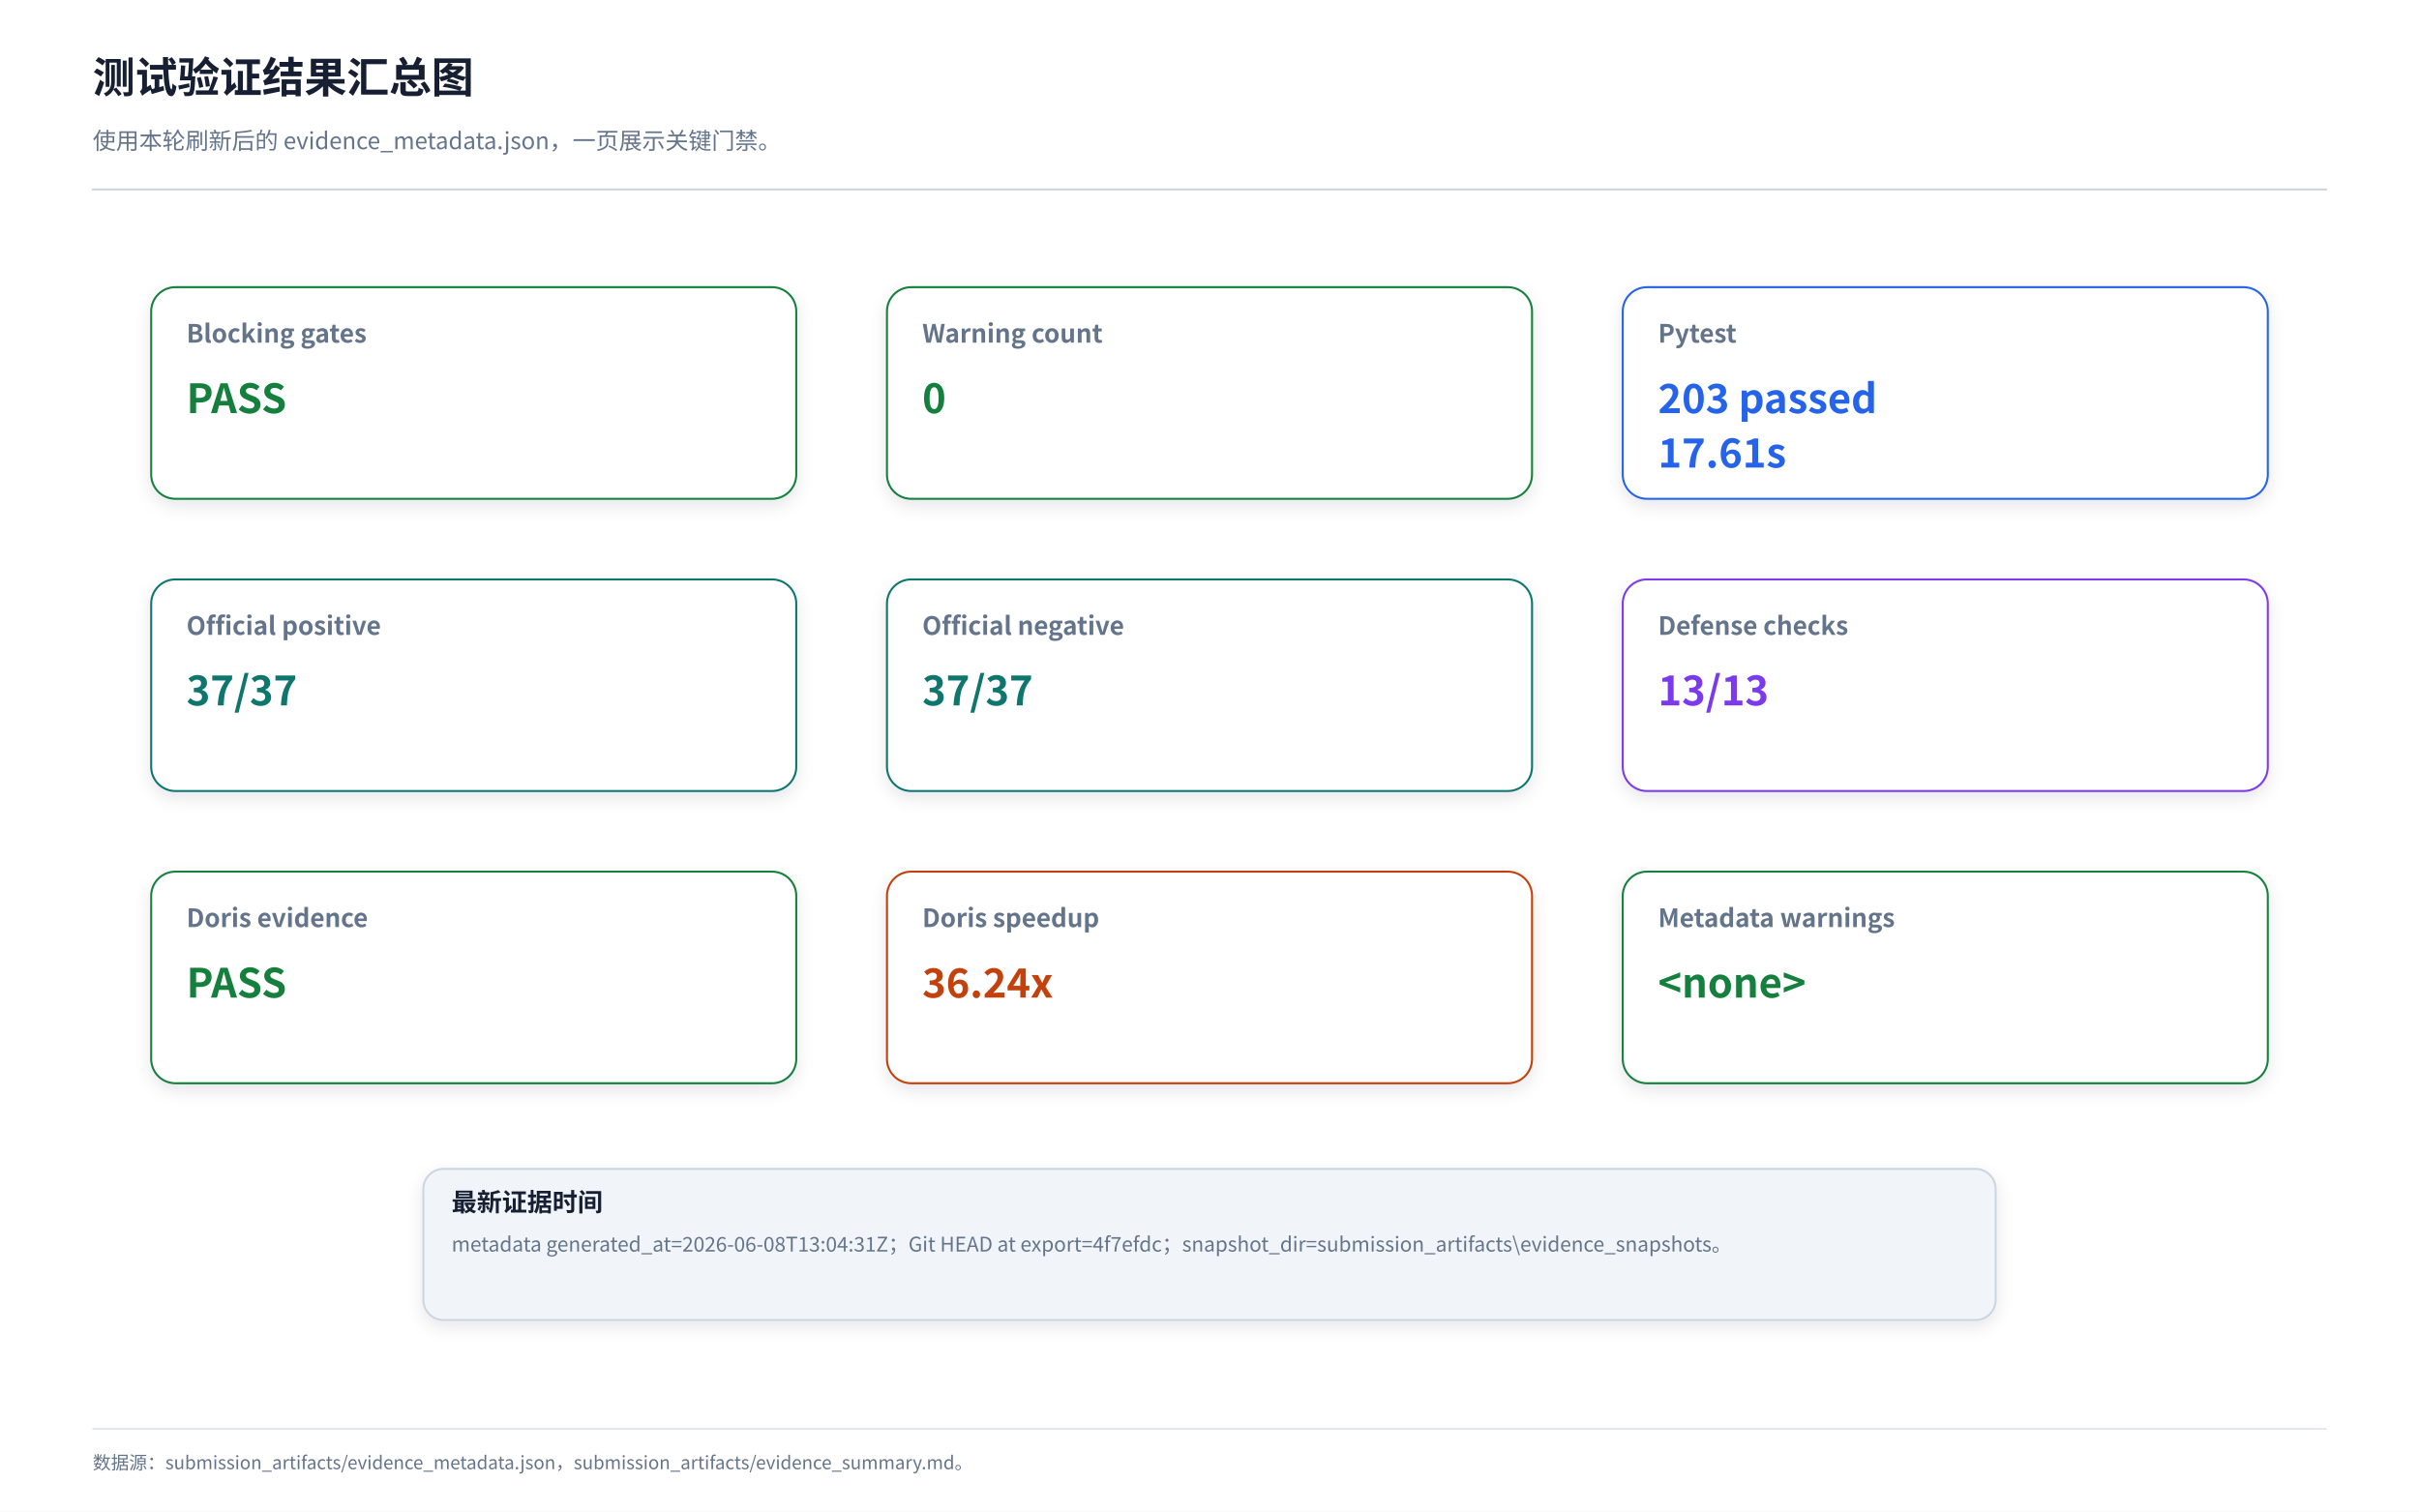
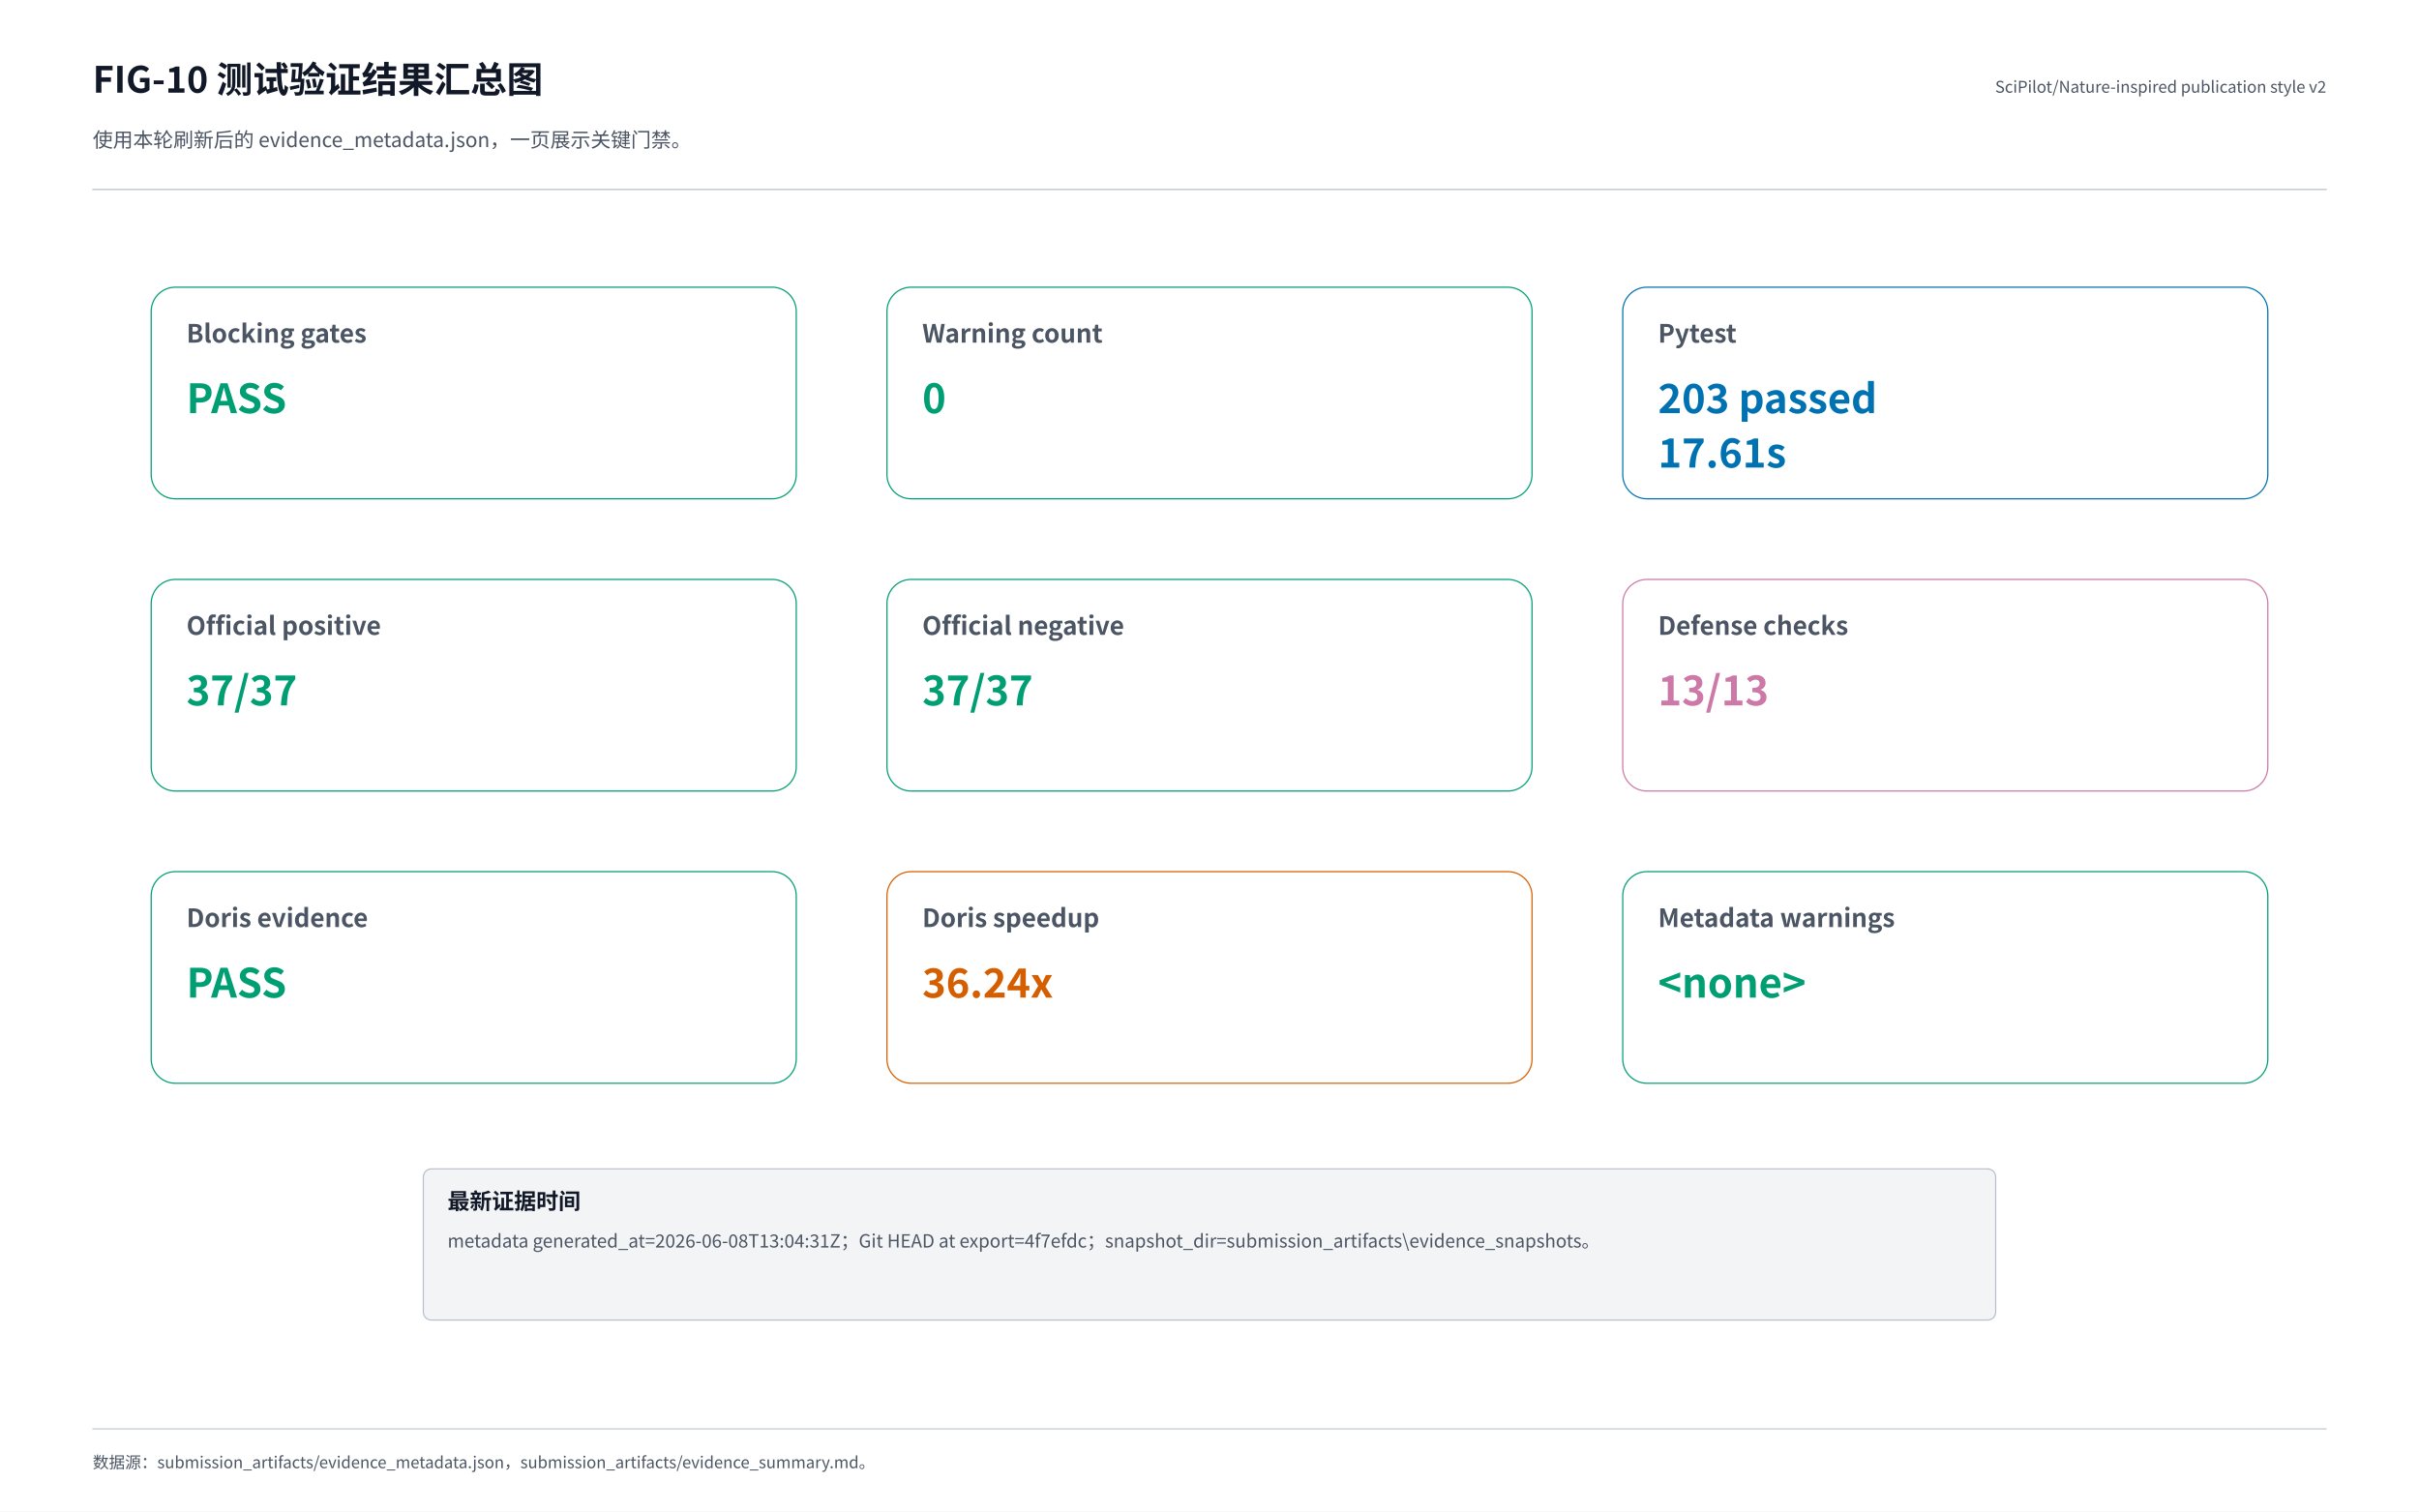
- <svg xmlns="http://www.w3.org/2000/svg" width="2400" height="1500" viewBox="0 0 2400 1500" role="img" aria-label="测试验证结果汇总图">
+ <svg xmlns="http://www.w3.org/2000/svg" width="2400" height="1500" viewBox="0 0 2400 1500" role="img" aria-label="FIG-10  测试验证结果汇总图">
  <rect x="0" y="0" width="2400" height="1500" fill="#ffffff" />
  <defs>
    <marker id="arrow" markerWidth="12" markerHeight="12" refX="10" refY="6" orient="auto">
-       <path d="M2,2 L10,6 L2,10 Z" fill="#475569" />
+       <path d="M2,2 L10,6 L2,10 Z" fill="#4b5563" />
    </marker>
-     <filter id="shadow" x="-10%" y="-10%" width="120%" height="130%">
-       <feDropShadow dx="0" dy="6" stdDeviation="8" flood-color="#0f172a" flood-opacity="0.10" />
-     </filter>
  </defs>
-   <text x="92.0" y="92.0" font-family="Microsoft YaHei, SimSun, Noto Sans CJK SC, Arial, sans-serif" font-size="42" font-weight="800" fill="#172033" text-anchor="start">
-     <tspan x="92.0" dy="0.0">测试验证结果汇总图</tspan>
+   <text x="92.0" y="92.0" font-family="Microsoft YaHei, SimSun, Noto Sans CJK SC, Arial, sans-serif" font-size="36" font-weight="800" fill="#111827" text-anchor="start">
+     <tspan x="92.0" dy="0.0">FIG-10  测试验证结果汇总图</tspan>
  </text>
-   <text x="92.0" y="148.0" font-family="Microsoft YaHei, SimSun, Noto Sans CJK SC, Arial, sans-serif" font-size="23" font-weight="400" fill="#64748b" text-anchor="start">
+   <text x="92.0" y="146.0" font-family="Microsoft YaHei, SimSun, Noto Sans CJK SC, Arial, sans-serif" font-size="20" font-weight="400" fill="#4b5563" text-anchor="start">
    <tspan x="92.0" dy="0.0">使用本轮刷新后的 evidence_metadata.json，一页展示关键门禁。</tspan>
  </text>
-   <line x1="92.0" y1="188.0" x2="2308.0" y2="188.0" stroke="#cbd5e1" stroke-width="2" stroke-linecap="round" />
-   <rect x="150.0" y="285.0" width="640.0" height="210.0" rx="24" fill="#ffffff" stroke="#15803d" stroke-width="2" filter="url(#shadow)" />
-   <text x="185.0" y="340.0" font-family="Microsoft YaHei, SimSun, Noto Sans CJK SC, Arial, sans-serif" font-size="25" font-weight="700" fill="#64748b" text-anchor="start">
+   <text x="2308.0" y="92.0" font-family="Microsoft YaHei, SimSun, Noto Sans CJK SC, Arial, sans-serif" font-size="16" font-weight="400" fill="#4b5563" text-anchor="end">
+     <tspan x="2308.0" dy="0.0">SciPilot/Nature-inspired publication style v2</tspan>
+   </text>
+   <line x1="92.0" y1="188.0" x2="2308.0" y2="188.0" stroke="#b8c0cc" stroke-width="1.2" stroke-linecap="round" />
+   <rect x="150.0" y="285.0" width="640.0" height="210.0" rx="24" fill="#ffffff" stroke="#009E73" stroke-width="1.2" />
+   <text x="185.0" y="340.0" font-family="Microsoft YaHei, SimSun, Noto Sans CJK SC, Arial, sans-serif" font-size="25" font-weight="700" fill="#4b5563" text-anchor="start">
    <tspan x="185.0" dy="0.0">Blocking gates</tspan>
  </text>
-   <text x="185.0" y="410.0" font-family="Microsoft YaHei, SimSun, Noto Sans CJK SC, Arial, sans-serif" font-size="40" font-weight="900" fill="#15803d" text-anchor="start">
+   <text x="185.0" y="410.0" font-family="Microsoft YaHei, SimSun, Noto Sans CJK SC, Arial, sans-serif" font-size="40" font-weight="900" fill="#009E73" text-anchor="start">
    <tspan x="185.0" dy="0.0">PASS</tspan>
  </text>
-   <rect x="880.0" y="285.0" width="640.0" height="210.0" rx="24" fill="#ffffff" stroke="#15803d" stroke-width="2" filter="url(#shadow)" />
-   <text x="915.0" y="340.0" font-family="Microsoft YaHei, SimSun, Noto Sans CJK SC, Arial, sans-serif" font-size="25" font-weight="700" fill="#64748b" text-anchor="start">
+   <rect x="880.0" y="285.0" width="640.0" height="210.0" rx="24" fill="#ffffff" stroke="#009E73" stroke-width="1.2" />
+   <text x="915.0" y="340.0" font-family="Microsoft YaHei, SimSun, Noto Sans CJK SC, Arial, sans-serif" font-size="25" font-weight="700" fill="#4b5563" text-anchor="start">
    <tspan x="915.0" dy="0.0">Warning count</tspan>
  </text>
-   <text x="915.0" y="410.0" font-family="Microsoft YaHei, SimSun, Noto Sans CJK SC, Arial, sans-serif" font-size="40" font-weight="900" fill="#15803d" text-anchor="start">
+   <text x="915.0" y="410.0" font-family="Microsoft YaHei, SimSun, Noto Sans CJK SC, Arial, sans-serif" font-size="40" font-weight="900" fill="#009E73" text-anchor="start">
    <tspan x="915.0" dy="0.0">0</tspan>
  </text>
-   <rect x="1610.0" y="285.0" width="640.0" height="210.0" rx="24" fill="#ffffff" stroke="#2563eb" stroke-width="2" filter="url(#shadow)" />
-   <text x="1645.0" y="340.0" font-family="Microsoft YaHei, SimSun, Noto Sans CJK SC, Arial, sans-serif" font-size="25" font-weight="700" fill="#64748b" text-anchor="start">
+   <rect x="1610.0" y="285.0" width="640.0" height="210.0" rx="24" fill="#ffffff" stroke="#0072B2" stroke-width="1.2" />
+   <text x="1645.0" y="340.0" font-family="Microsoft YaHei, SimSun, Noto Sans CJK SC, Arial, sans-serif" font-size="25" font-weight="700" fill="#4b5563" text-anchor="start">
    <tspan x="1645.0" dy="0.0">Pytest</tspan>
  </text>
-   <text x="1645.0" y="410.0" font-family="Microsoft YaHei, SimSun, Noto Sans CJK SC, Arial, sans-serif" font-size="40" font-weight="900" fill="#2563eb" text-anchor="start">
+   <text x="1645.0" y="410.0" font-family="Microsoft YaHei, SimSun, Noto Sans CJK SC, Arial, sans-serif" font-size="40" font-weight="900" fill="#0072B2" text-anchor="start">
    <tspan x="1645.0" dy="0.0">203 passed</tspan>
    <tspan x="1645.0" dy="54.0">17.61s</tspan>
  </text>
-   <rect x="150.0" y="575.0" width="640.0" height="210.0" rx="24" fill="#ffffff" stroke="#0f766e" stroke-width="2" filter="url(#shadow)" />
-   <text x="185.0" y="630.0" font-family="Microsoft YaHei, SimSun, Noto Sans CJK SC, Arial, sans-serif" font-size="25" font-weight="700" fill="#64748b" text-anchor="start">
+   <rect x="150.0" y="575.0" width="640.0" height="210.0" rx="24" fill="#ffffff" stroke="#009E73" stroke-width="1.2" />
+   <text x="185.0" y="630.0" font-family="Microsoft YaHei, SimSun, Noto Sans CJK SC, Arial, sans-serif" font-size="25" font-weight="700" fill="#4b5563" text-anchor="start">
    <tspan x="185.0" dy="0.0">Official positive</tspan>
  </text>
-   <text x="185.0" y="700.0" font-family="Microsoft YaHei, SimSun, Noto Sans CJK SC, Arial, sans-serif" font-size="40" font-weight="900" fill="#0f766e" text-anchor="start">
+   <text x="185.0" y="700.0" font-family="Microsoft YaHei, SimSun, Noto Sans CJK SC, Arial, sans-serif" font-size="40" font-weight="900" fill="#009E73" text-anchor="start">
    <tspan x="185.0" dy="0.0">37/37</tspan>
  </text>
-   <rect x="880.0" y="575.0" width="640.0" height="210.0" rx="24" fill="#ffffff" stroke="#0f766e" stroke-width="2" filter="url(#shadow)" />
-   <text x="915.0" y="630.0" font-family="Microsoft YaHei, SimSun, Noto Sans CJK SC, Arial, sans-serif" font-size="25" font-weight="700" fill="#64748b" text-anchor="start">
+   <rect x="880.0" y="575.0" width="640.0" height="210.0" rx="24" fill="#ffffff" stroke="#009E73" stroke-width="1.2" />
+   <text x="915.0" y="630.0" font-family="Microsoft YaHei, SimSun, Noto Sans CJK SC, Arial, sans-serif" font-size="25" font-weight="700" fill="#4b5563" text-anchor="start">
    <tspan x="915.0" dy="0.0">Official negative</tspan>
  </text>
-   <text x="915.0" y="700.0" font-family="Microsoft YaHei, SimSun, Noto Sans CJK SC, Arial, sans-serif" font-size="40" font-weight="900" fill="#0f766e" text-anchor="start">
+   <text x="915.0" y="700.0" font-family="Microsoft YaHei, SimSun, Noto Sans CJK SC, Arial, sans-serif" font-size="40" font-weight="900" fill="#009E73" text-anchor="start">
    <tspan x="915.0" dy="0.0">37/37</tspan>
  </text>
-   <rect x="1610.0" y="575.0" width="640.0" height="210.0" rx="24" fill="#ffffff" stroke="#7c3aed" stroke-width="2" filter="url(#shadow)" />
-   <text x="1645.0" y="630.0" font-family="Microsoft YaHei, SimSun, Noto Sans CJK SC, Arial, sans-serif" font-size="25" font-weight="700" fill="#64748b" text-anchor="start">
+   <rect x="1610.0" y="575.0" width="640.0" height="210.0" rx="24" fill="#ffffff" stroke="#CC79A7" stroke-width="1.2" />
+   <text x="1645.0" y="630.0" font-family="Microsoft YaHei, SimSun, Noto Sans CJK SC, Arial, sans-serif" font-size="25" font-weight="700" fill="#4b5563" text-anchor="start">
    <tspan x="1645.0" dy="0.0">Defense checks</tspan>
  </text>
-   <text x="1645.0" y="700.0" font-family="Microsoft YaHei, SimSun, Noto Sans CJK SC, Arial, sans-serif" font-size="40" font-weight="900" fill="#7c3aed" text-anchor="start">
+   <text x="1645.0" y="700.0" font-family="Microsoft YaHei, SimSun, Noto Sans CJK SC, Arial, sans-serif" font-size="40" font-weight="900" fill="#CC79A7" text-anchor="start">
    <tspan x="1645.0" dy="0.0">13/13</tspan>
  </text>
-   <rect x="150.0" y="865.0" width="640.0" height="210.0" rx="24" fill="#ffffff" stroke="#15803d" stroke-width="2" filter="url(#shadow)" />
-   <text x="185.0" y="920.0" font-family="Microsoft YaHei, SimSun, Noto Sans CJK SC, Arial, sans-serif" font-size="25" font-weight="700" fill="#64748b" text-anchor="start">
+   <rect x="150.0" y="865.0" width="640.0" height="210.0" rx="24" fill="#ffffff" stroke="#009E73" stroke-width="1.2" />
+   <text x="185.0" y="920.0" font-family="Microsoft YaHei, SimSun, Noto Sans CJK SC, Arial, sans-serif" font-size="25" font-weight="700" fill="#4b5563" text-anchor="start">
    <tspan x="185.0" dy="0.0">Doris evidence</tspan>
  </text>
-   <text x="185.0" y="990.0" font-family="Microsoft YaHei, SimSun, Noto Sans CJK SC, Arial, sans-serif" font-size="40" font-weight="900" fill="#15803d" text-anchor="start">
+   <text x="185.0" y="990.0" font-family="Microsoft YaHei, SimSun, Noto Sans CJK SC, Arial, sans-serif" font-size="40" font-weight="900" fill="#009E73" text-anchor="start">
    <tspan x="185.0" dy="0.0">PASS</tspan>
  </text>
-   <rect x="880.0" y="865.0" width="640.0" height="210.0" rx="24" fill="#ffffff" stroke="#c2410c" stroke-width="2" filter="url(#shadow)" />
-   <text x="915.0" y="920.0" font-family="Microsoft YaHei, SimSun, Noto Sans CJK SC, Arial, sans-serif" font-size="25" font-weight="700" fill="#64748b" text-anchor="start">
+   <rect x="880.0" y="865.0" width="640.0" height="210.0" rx="24" fill="#ffffff" stroke="#D55E00" stroke-width="1.2" />
+   <text x="915.0" y="920.0" font-family="Microsoft YaHei, SimSun, Noto Sans CJK SC, Arial, sans-serif" font-size="25" font-weight="700" fill="#4b5563" text-anchor="start">
    <tspan x="915.0" dy="0.0">Doris speedup</tspan>
  </text>
-   <text x="915.0" y="990.0" font-family="Microsoft YaHei, SimSun, Noto Sans CJK SC, Arial, sans-serif" font-size="40" font-weight="900" fill="#c2410c" text-anchor="start">
+   <text x="915.0" y="990.0" font-family="Microsoft YaHei, SimSun, Noto Sans CJK SC, Arial, sans-serif" font-size="40" font-weight="900" fill="#D55E00" text-anchor="start">
    <tspan x="915.0" dy="0.0">36.24x</tspan>
  </text>
-   <rect x="1610.0" y="865.0" width="640.0" height="210.0" rx="24" fill="#ffffff" stroke="#15803d" stroke-width="2" filter="url(#shadow)" />
-   <text x="1645.0" y="920.0" font-family="Microsoft YaHei, SimSun, Noto Sans CJK SC, Arial, sans-serif" font-size="25" font-weight="700" fill="#64748b" text-anchor="start">
+   <rect x="1610.0" y="865.0" width="640.0" height="210.0" rx="24" fill="#ffffff" stroke="#009E73" stroke-width="1.2" />
+   <text x="1645.0" y="920.0" font-family="Microsoft YaHei, SimSun, Noto Sans CJK SC, Arial, sans-serif" font-size="25" font-weight="700" fill="#4b5563" text-anchor="start">
    <tspan x="1645.0" dy="0.0">Metadata warnings</tspan>
  </text>
-   <text x="1645.0" y="990.0" font-family="Microsoft YaHei, SimSun, Noto Sans CJK SC, Arial, sans-serif" font-size="40" font-weight="900" fill="#15803d" text-anchor="start">
+   <text x="1645.0" y="990.0" font-family="Microsoft YaHei, SimSun, Noto Sans CJK SC, Arial, sans-serif" font-size="40" font-weight="900" fill="#009E73" text-anchor="start">
    <tspan x="1645.0" dy="0.0">&lt;none&gt;</tspan>
  </text>
-   <rect x="420.0" y="1160.0" width="1560.0" height="150.0" rx="20" fill="#f1f5f9" stroke="#cbd5e1" stroke-width="2" filter="url(#shadow)" />
-   <text x="448.0" y="1202.0" font-family="Microsoft YaHei, SimSun, Noto Sans CJK SC, Arial, sans-serif" font-size="25" font-weight="800" fill="#172033" text-anchor="start">
-     <tspan x="448.0" dy="0.0">最新证据时间</tspan>
+   <rect x="420.0" y="1160.0" width="1560.0" height="150.0" rx="8" fill="#f3f4f6" stroke="#b8c0cc" stroke-width="1.2" />
+   <text x="444.0" y="1200.0" font-family="Microsoft YaHei, SimSun, Noto Sans CJK SC, Arial, sans-serif" font-size="22" font-weight="800" fill="#111827" text-anchor="start">
+     <tspan x="444.0" dy="0.0">最新证据时间</tspan>
  </text>
-   <text x="448.0" y="1242.0" font-family="Microsoft YaHei, SimSun, Noto Sans CJK SC, Arial, sans-serif" font-size="20" font-weight="400" fill="#64748b" text-anchor="start">
-     <tspan x="448.0" dy="0.0">metadata generated_at=2026-06-08T13:04:31Z；Git HEAD at export=4f7efdc；snapshot_dir=submission_artifacts\evidence_snapshots。</tspan>
+   <text x="444.0" y="1238.0" font-family="Microsoft YaHei, SimSun, Noto Sans CJK SC, Arial, sans-serif" font-size="18" font-weight="400" fill="#4b5563" text-anchor="start">
+     <tspan x="444.0" dy="0.0">metadata generated_at=2026-06-08T13:04:31Z；Git HEAD at export=4f7efdc；snapshot_dir=submission_artifacts\evidence_snapshots。</tspan>
  </text>
-   <line x1="92.0" y1="1418.0" x2="2308.0" y2="1418.0" stroke="#cbd5e1" stroke-width="1" stroke-linecap="round" />
-   <text x="92.0" y="1458.0" font-family="Microsoft YaHei, SimSun, Noto Sans CJK SC, Arial, sans-serif" font-size="18" font-weight="400" fill="#64748b" text-anchor="start">
+   <line x1="92.0" y1="1418.0" x2="2308.0" y2="1418.0" stroke="#b8c0cc" stroke-width="1" stroke-linecap="round" />
+   <text x="92.0" y="1457.0" font-family="Microsoft YaHei, SimSun, Noto Sans CJK SC, Arial, sans-serif" font-size="16" font-weight="400" fill="#4b5563" text-anchor="start">
    <tspan x="92.0" dy="0.0">数据源：submission_artifacts/evidence_metadata.json，submission_artifacts/evidence_summary.md。</tspan>
  </text>
</svg>
